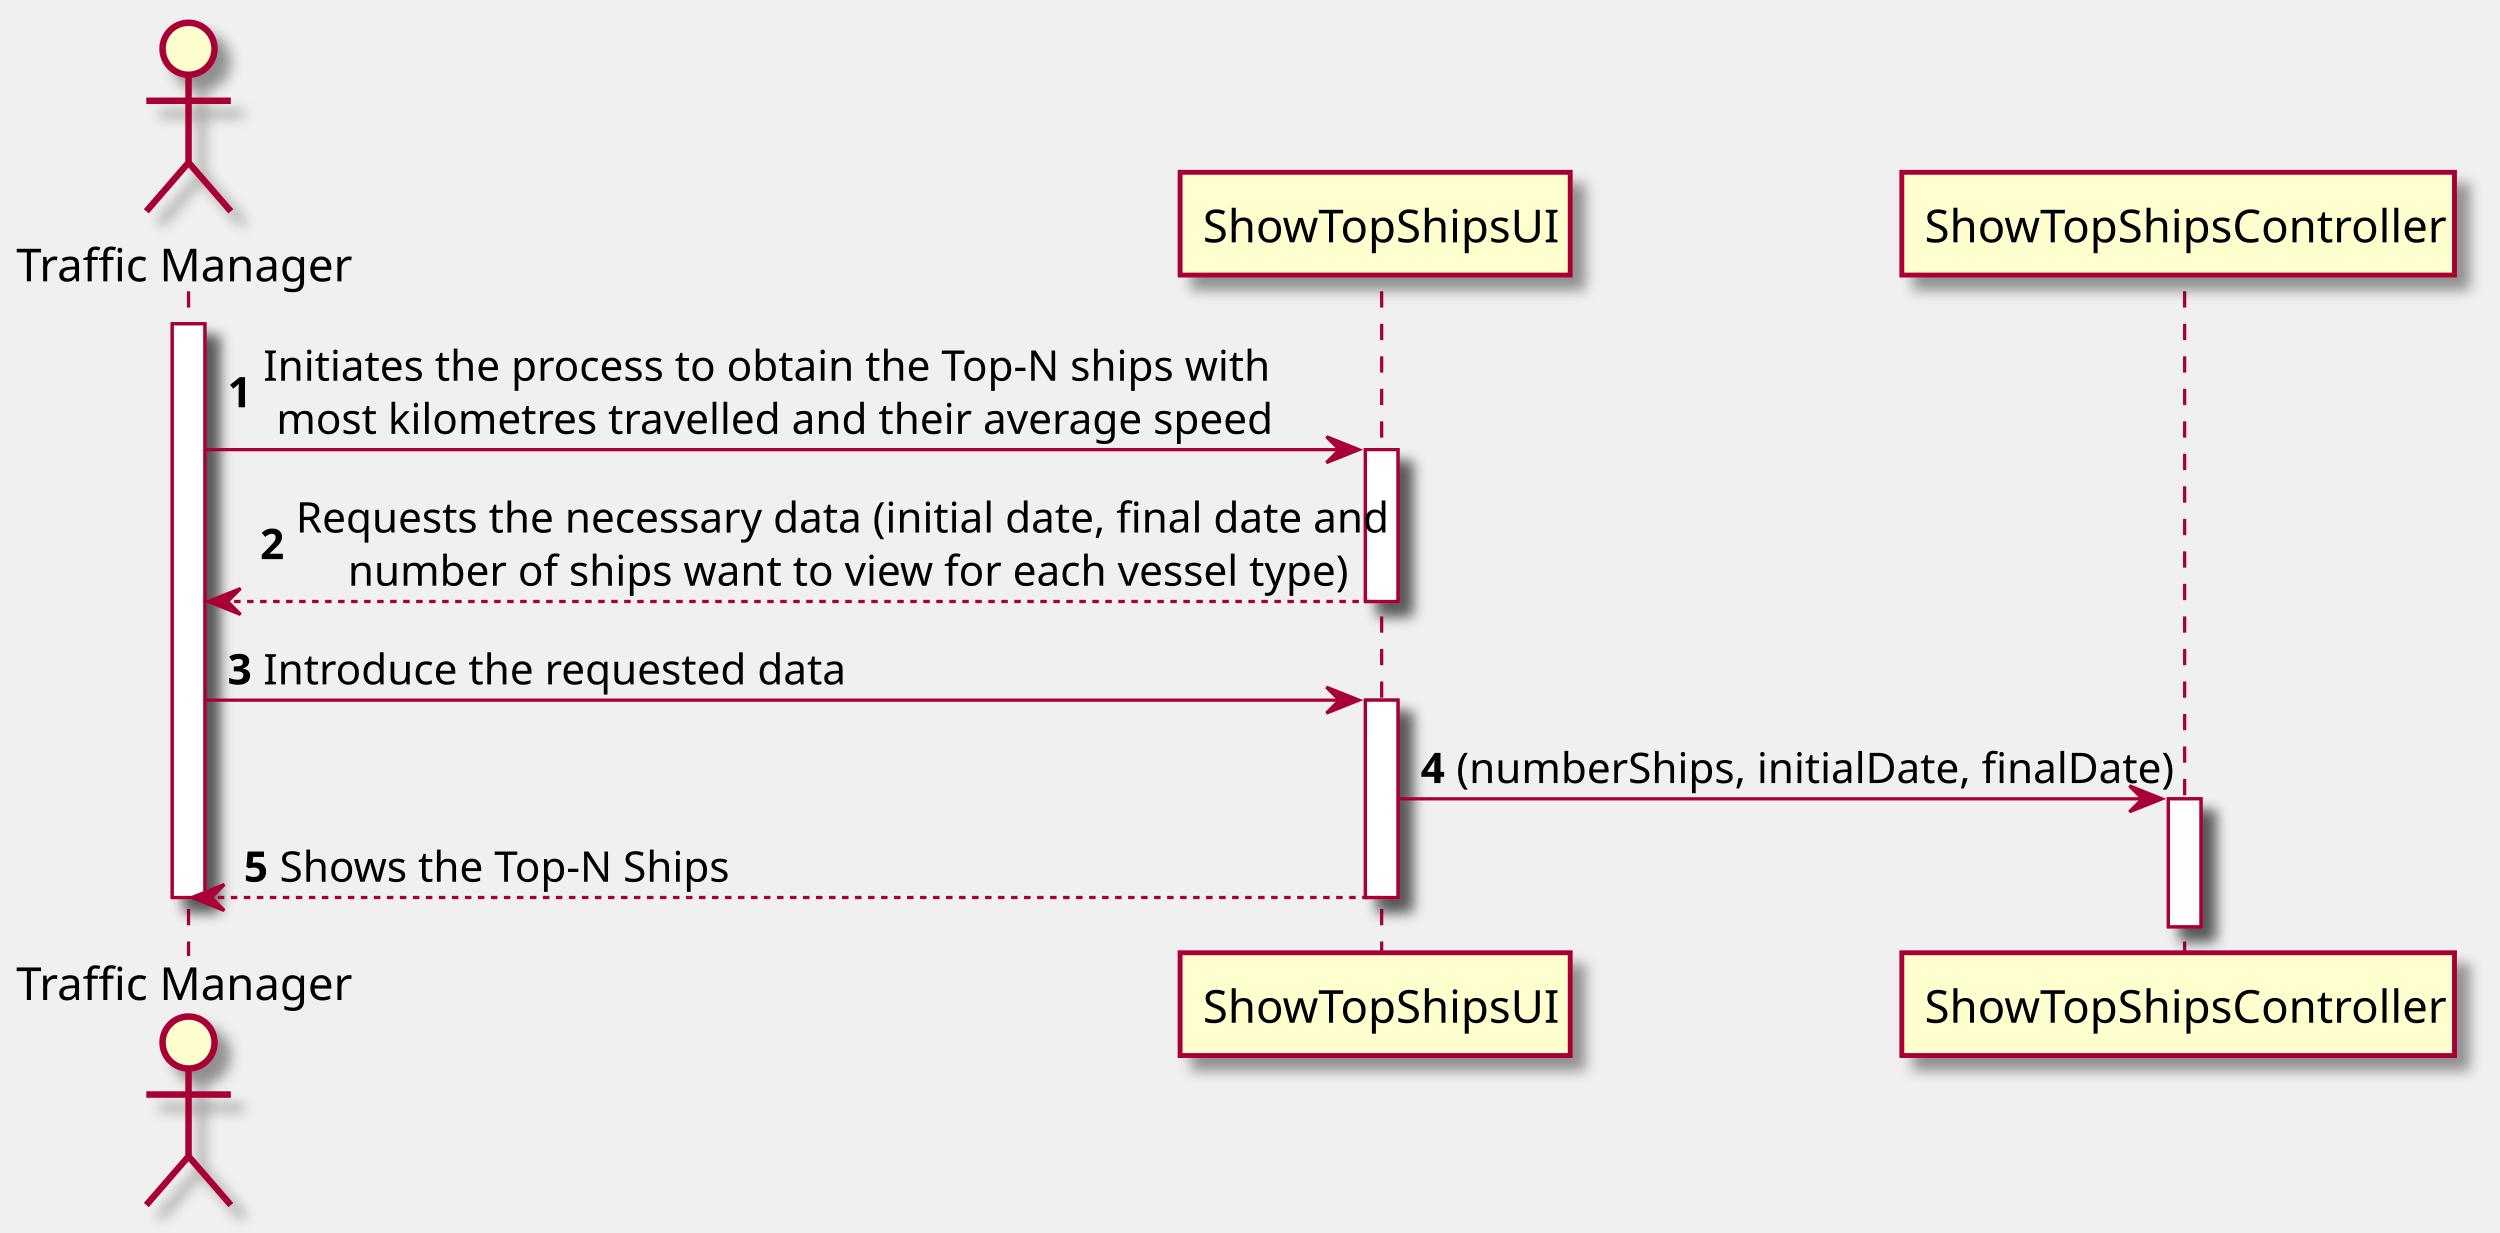
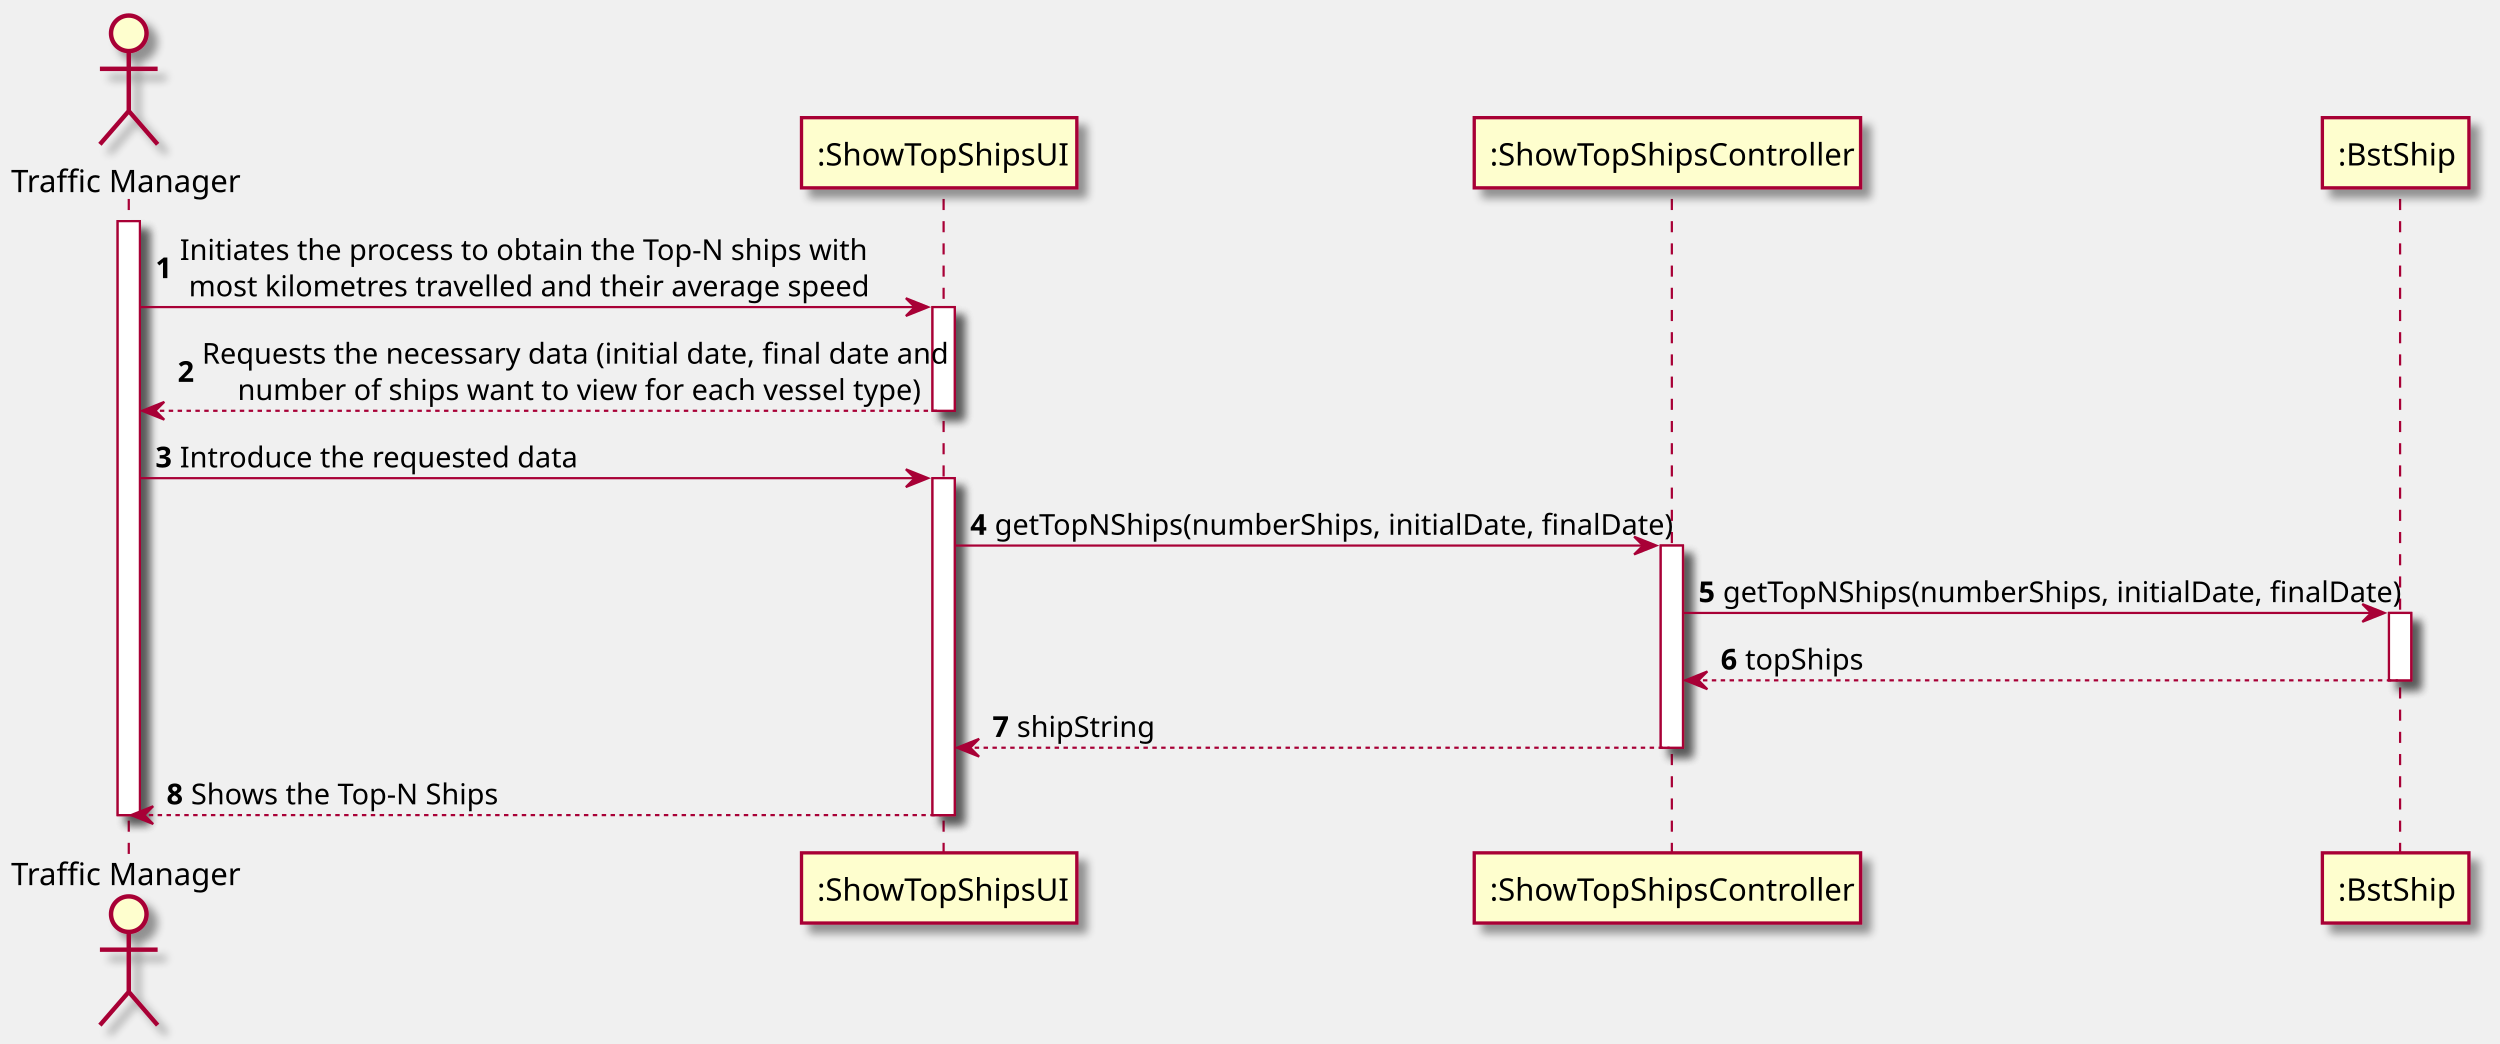
- <svg xmlns="http://www.w3.org/2000/svg" contentScriptType="application/ecmascript" contentStyleType="text/css" height="379px" preserveAspectRatio="none" style="width:769px;height:379px;background:#FFFFFF;" version="1.1" viewBox="0 0 769 379" width="769px" zoomAndPan="magnify">
+ <svg xmlns="http://www.w3.org/2000/svg" contentScriptType="application/ecmascript" contentStyleType="text/css" height="470px" preserveAspectRatio="none" style="width:1126px;height:470px;background:#FFFFFF;" version="1.1" viewBox="0 0 1126 470" width="1126px" zoomAndPan="magnify">
  <defs>
-     <filter height="300%" id="fjuo7zy7x8z4i" width="300%" x="-1" y="-1">
+     <filter height="300%" id="f1kw3j4k4q830q" width="300%" x="-1" y="-1">
      <feGaussianBlur result="blurOut" stdDeviation="2.0" />
      <feColorMatrix in="blurOut" result="blurOut2" type="matrix" values="0 0 0 0 0 0 0 0 0 0 0 0 0 0 0 0 0 0 .4 0" />
      <feOffset dx="4.0" dy="4.0" in="blurOut2" result="blurOut3" />
      <feBlend in="SourceGraphic" in2="blurOut3" mode="normal" />
    </filter>
  </defs>
  <g>
-     <rect fill="#FFFFFF" filter="url(#fjuo7zy7x8z4i)" height="176.461" style="stroke:#A80036;stroke-width:1.0;" width="10" x="53" y="99.609" />
-     <rect fill="#FFFFFF" filter="url(#fjuo7zy7x8z4i)" height="46.703" style="stroke:#A80036;stroke-width:1.0;" width="10" x="420" y="138.312" />
-     <rect fill="#FFFFFF" filter="url(#fjuo7zy7x8z4i)" height="60.703" style="stroke:#A80036;stroke-width:1.0;" width="10" x="420" y="215.367" />
-     <rect fill="#FFFFFF" filter="url(#fjuo7zy7x8z4i)" height="39.352" style="stroke:#A80036;stroke-width:1.0;" width="10" x="667" y="245.719" />
-     <line style="stroke:#A80036;stroke-width:1.0;stroke-dasharray:5.0,5.0;" x1="58" x2="58" y1="89.609" y2="294.07" />
-     <line style="stroke:#A80036;stroke-width:1.0;stroke-dasharray:5.0,5.0;" x1="425" x2="425" y1="89.609" y2="294.07" />
-     <line style="stroke:#A80036;stroke-width:1.0;stroke-dasharray:5.0,5.0;" x1="672" x2="672" y1="89.609" y2="294.07" />
+     <rect fill="#FFFFFF" filter="url(#f1kw3j4k4q830q)" height="267.516" style="stroke:#A80036;stroke-width:1.0;" width="10" x="53" y="99.609" />
+     <rect fill="#FFFFFF" filter="url(#f1kw3j4k4q830q)" height="46.703" style="stroke:#A80036;stroke-width:1.0;" width="10" x="420" y="138.312" />
+     <rect fill="#FFFFFF" filter="url(#f1kw3j4k4q830q)" height="151.758" style="stroke:#A80036;stroke-width:1.0;" width="10" x="420" y="215.367" />
+     <rect fill="#FFFFFF" filter="url(#f1kw3j4k4q830q)" height="91.055" style="stroke:#A80036;stroke-width:1.0;" width="10" x="748" y="245.719" />
+     <rect fill="#FFFFFF" filter="url(#f1kw3j4k4q830q)" height="30.352" style="stroke:#A80036;stroke-width:1.0;" width="10" x="1076" y="276.07" />
+     <line style="stroke:#A80036;stroke-width:1.0;stroke-dasharray:5.0,5.0;" x1="58" x2="58" y1="89.609" y2="385.125" />
+     <line style="stroke:#A80036;stroke-width:1.0;stroke-dasharray:5.0,5.0;" x1="425" x2="425" y1="89.609" y2="385.125" />
+     <line style="stroke:#A80036;stroke-width:1.0;stroke-dasharray:5.0,5.0;" x1="753" x2="753" y1="89.609" y2="385.125" />
+     <line style="stroke:#A80036;stroke-width:1.0;stroke-dasharray:5.0,5.0;" x1="1081" x2="1081" y1="89.609" y2="385.125" />
    <text fill="#000000" font-family="sans-serif" font-size="14" lengthAdjust="spacing" textLength="100" x="5" y="86.533">Traffic Manager</text>
-     <ellipse cx="58" cy="15" fill="#FEFECE" filter="url(#fjuo7zy7x8z4i)" rx="8" ry="8" style="stroke:#A80036;stroke-width:2.0;" />
-     <path d="M58,23 L58,50 M45,31 L71,31 M58,50 L45,65 M58,50 L71,65 " fill="none" filter="url(#fjuo7zy7x8z4i)" style="stroke:#A80036;stroke-width:2.0;" />
-     <text fill="#000000" font-family="sans-serif" font-size="14" lengthAdjust="spacing" textLength="100" x="5" y="307.603">Traffic Manager</text>
-     <ellipse cx="58" cy="320.68" fill="#FEFECE" filter="url(#fjuo7zy7x8z4i)" rx="8" ry="8" style="stroke:#A80036;stroke-width:2.0;" />
-     <path d="M58,328.68 L58,355.68 M45,336.68 L71,336.68 M58,355.68 L45,370.68 M58,355.68 L71,370.68 " fill="none" filter="url(#fjuo7zy7x8z4i)" style="stroke:#A80036;stroke-width:2.0;" />
-     <rect fill="#FEFECE" filter="url(#fjuo7zy7x8z4i)" height="31.609" style="stroke:#A80036;stroke-width:1.5;" width="120" x="363" y="53" />
-     <text fill="#000000" font-family="sans-serif" font-size="14" lengthAdjust="spacing" textLength="106" x="370" y="74.533">ShowTopShipsUI</text>
-     <rect fill="#FEFECE" filter="url(#fjuo7zy7x8z4i)" height="31.609" style="stroke:#A80036;stroke-width:1.5;" width="120" x="363" y="293.07" />
-     <text fill="#000000" font-family="sans-serif" font-size="14" lengthAdjust="spacing" textLength="106" x="370" y="314.603">ShowTopShipsUI</text>
-     <rect fill="#FEFECE" filter="url(#fjuo7zy7x8z4i)" height="31.609" style="stroke:#A80036;stroke-width:1.5;" width="170" x="585" y="53" />
-     <text fill="#000000" font-family="sans-serif" font-size="14" lengthAdjust="spacing" textLength="156" x="592" y="74.533">ShowTopShipsController</text>
-     <rect fill="#FEFECE" filter="url(#fjuo7zy7x8z4i)" height="31.609" style="stroke:#A80036;stroke-width:1.5;" width="170" x="585" y="293.07" />
-     <text fill="#000000" font-family="sans-serif" font-size="14" lengthAdjust="spacing" textLength="156" x="592" y="314.603">ShowTopShipsController</text>
-     <rect fill="#FFFFFF" filter="url(#fjuo7zy7x8z4i)" height="176.461" style="stroke:#A80036;stroke-width:1.0;" width="10" x="53" y="99.609" />
-     <rect fill="#FFFFFF" filter="url(#fjuo7zy7x8z4i)" height="46.703" style="stroke:#A80036;stroke-width:1.0;" width="10" x="420" y="138.312" />
-     <rect fill="#FFFFFF" filter="url(#fjuo7zy7x8z4i)" height="60.703" style="stroke:#A80036;stroke-width:1.0;" width="10" x="420" y="215.367" />
-     <rect fill="#FFFFFF" filter="url(#fjuo7zy7x8z4i)" height="39.352" style="stroke:#A80036;stroke-width:1.0;" width="10" x="667" y="245.719" />
+     <ellipse cx="58" cy="15" fill="#FEFECE" filter="url(#f1kw3j4k4q830q)" rx="8" ry="8" style="stroke:#A80036;stroke-width:2.0;" />
+     <path d="M58,23 L58,50 M45,31 L71,31 M58,50 L45,65 M58,50 L71,65 " fill="none" filter="url(#f1kw3j4k4q830q)" style="stroke:#A80036;stroke-width:2.0;" />
+     <text fill="#000000" font-family="sans-serif" font-size="14" lengthAdjust="spacing" textLength="100" x="5" y="398.658">Traffic Manager</text>
+     <ellipse cx="58" cy="411.734" fill="#FEFECE" filter="url(#f1kw3j4k4q830q)" rx="8" ry="8" style="stroke:#A80036;stroke-width:2.0;" />
+     <path d="M58,419.734 L58,446.734 M45,427.734 L71,427.734 M58,446.734 L45,461.734 M58,446.734 L71,461.734 " fill="none" filter="url(#f1kw3j4k4q830q)" style="stroke:#A80036;stroke-width:2.0;" />
+     <rect fill="#FEFECE" filter="url(#f1kw3j4k4q830q)" height="31.609" style="stroke:#A80036;stroke-width:1.5;" width="124" x="361" y="53" />
+     <text fill="#000000" font-family="sans-serif" font-size="14" lengthAdjust="spacing" textLength="110" x="368" y="74.533">:ShowTopShipsUI</text>
+     <rect fill="#FEFECE" filter="url(#f1kw3j4k4q830q)" height="31.609" style="stroke:#A80036;stroke-width:1.5;" width="124" x="361" y="384.125" />
+     <text fill="#000000" font-family="sans-serif" font-size="14" lengthAdjust="spacing" textLength="110" x="368" y="405.658">:ShowTopShipsUI</text>
+     <rect fill="#FEFECE" filter="url(#f1kw3j4k4q830q)" height="31.609" style="stroke:#A80036;stroke-width:1.5;" width="174" x="664" y="53" />
+     <text fill="#000000" font-family="sans-serif" font-size="14" lengthAdjust="spacing" textLength="160" x="671" y="74.533">:ShowTopShipsController</text>
+     <rect fill="#FEFECE" filter="url(#f1kw3j4k4q830q)" height="31.609" style="stroke:#A80036;stroke-width:1.5;" width="174" x="664" y="384.125" />
+     <text fill="#000000" font-family="sans-serif" font-size="14" lengthAdjust="spacing" textLength="160" x="671" y="405.658">:ShowTopShipsController</text>
+     <rect fill="#FEFECE" filter="url(#f1kw3j4k4q830q)" height="31.609" style="stroke:#A80036;stroke-width:1.5;" width="66" x="1046" y="53" />
+     <text fill="#000000" font-family="sans-serif" font-size="14" lengthAdjust="spacing" textLength="52" x="1053" y="74.533">:BstShip</text>
+     <rect fill="#FEFECE" filter="url(#f1kw3j4k4q830q)" height="31.609" style="stroke:#A80036;stroke-width:1.5;" width="66" x="1046" y="384.125" />
+     <text fill="#000000" font-family="sans-serif" font-size="14" lengthAdjust="spacing" textLength="52" x="1053" y="405.658">:BstShip</text>
+     <rect fill="#FFFFFF" filter="url(#f1kw3j4k4q830q)" height="267.516" style="stroke:#A80036;stroke-width:1.0;" width="10" x="53" y="99.609" />
+     <rect fill="#FFFFFF" filter="url(#f1kw3j4k4q830q)" height="46.703" style="stroke:#A80036;stroke-width:1.0;" width="10" x="420" y="138.312" />
+     <rect fill="#FFFFFF" filter="url(#f1kw3j4k4q830q)" height="151.758" style="stroke:#A80036;stroke-width:1.0;" width="10" x="420" y="215.367" />
+     <rect fill="#FFFFFF" filter="url(#f1kw3j4k4q830q)" height="91.055" style="stroke:#A80036;stroke-width:1.0;" width="10" x="748" y="245.719" />
+     <rect fill="#FFFFFF" filter="url(#f1kw3j4k4q830q)" height="30.352" style="stroke:#A80036;stroke-width:1.0;" width="10" x="1076" y="276.07" />
    <polygon fill="#A80036" points="408,134.312,418,138.312,408,142.312,412,138.312" style="stroke:#A80036;stroke-width:1.0;" />
    <line style="stroke:#A80036;stroke-width:1.0;" x1="63" x2="414" y1="138.312" y2="138.312" />
    <text fill="#000000" font-family="sans-serif" font-size="13" font-weight="bold" lengthAdjust="spacing" textLength="7" x="70" y="125.28">1</text>
    <text fill="#000000" font-family="sans-serif" font-size="13" lengthAdjust="spacing" textLength="293" x="81" y="117.105">Initiates the process to obtain the Top-N ships with</text>
    <text fill="#000000" font-family="sans-serif" font-size="13" lengthAdjust="spacing" textLength="285" x="85" y="133.456">most kilometres travelled and their average speed</text>
    <polygon fill="#A80036" points="74,181.016,64,185.016,74,189.016,70,185.016" style="stroke:#A80036;stroke-width:1.0;" />
    <line style="stroke:#A80036;stroke-width:1.0;stroke-dasharray:2.0,2.0;" x1="68" x2="424" y1="185.016" y2="185.016" />
    <text fill="#000000" font-family="sans-serif" font-size="13" font-weight="bold" lengthAdjust="spacing" textLength="7" x="80" y="171.983">2</text>
    <text fill="#000000" font-family="sans-serif" font-size="13" lengthAdjust="spacing" textLength="322" x="91" y="163.808">Requests the necessary data (initial date, final date and</text>
    <text fill="#000000" font-family="sans-serif" font-size="13" lengthAdjust="spacing" textLength="289" x="107" y="180.159">number of ships want to view for each vessel type)</text>
    <polygon fill="#A80036" points="408,211.367,418,215.367,408,219.367,412,215.367" style="stroke:#A80036;stroke-width:1.0;" />
    <line style="stroke:#A80036;stroke-width:1.0;" x1="63" x2="414" y1="215.367" y2="215.367" />
    <text fill="#000000" font-family="sans-serif" font-size="13" font-weight="bold" lengthAdjust="spacing" textLength="7" x="70" y="210.511">3</text>
    <text fill="#000000" font-family="sans-serif" font-size="13" lengthAdjust="spacing" textLength="165" x="81" y="210.511">Introduce the requested data</text>
-     <polygon fill="#A80036" points="655,241.719,665,245.719,655,249.719,659,245.719" style="stroke:#A80036;stroke-width:1.0;" />
-     <line style="stroke:#A80036;stroke-width:1.0;" x1="430" x2="661" y1="245.719" y2="245.719" />
+     <polygon fill="#A80036" points="736,241.719,746,245.719,736,249.719,740,245.719" style="stroke:#A80036;stroke-width:1.0;" />
+     <line style="stroke:#A80036;stroke-width:1.0;" x1="430" x2="742" y1="245.719" y2="245.719" />
    <text fill="#000000" font-family="sans-serif" font-size="13" font-weight="bold" lengthAdjust="spacing" textLength="7" x="437" y="240.862">4</text>
-     <text fill="#000000" font-family="sans-serif" font-size="13" lengthAdjust="spacing" textLength="207" x="448" y="240.862">(numberShips, initialDate, finalDate)</text>
-     <polygon fill="#A80036" points="69,272.07,59,276.07,69,280.07,65,276.07" style="stroke:#A80036;stroke-width:1.0;" />
-     <line style="stroke:#A80036;stroke-width:1.0;stroke-dasharray:2.0,2.0;" x1="63" x2="424" y1="276.07" y2="276.07" />
-     <text fill="#000000" font-family="sans-serif" font-size="13" font-weight="bold" lengthAdjust="spacing" textLength="7" x="75" y="271.214">5</text>
-     <text fill="#000000" font-family="sans-serif" font-size="13" lengthAdjust="spacing" textLength="136" x="86" y="271.214">Shows the Top-N Ships</text>
+     <text fill="#000000" font-family="sans-serif" font-size="13" lengthAdjust="spacing" textLength="288" x="448" y="240.862">getTopNShips(numberShips, initialDate, finalDate)</text>
+     <polygon fill="#A80036" points="1064,272.07,1074,276.07,1064,280.07,1068,276.07" style="stroke:#A80036;stroke-width:1.0;" />
+     <line style="stroke:#A80036;stroke-width:1.0;" x1="758" x2="1070" y1="276.07" y2="276.07" />
+     <text fill="#000000" font-family="sans-serif" font-size="13" font-weight="bold" lengthAdjust="spacing" textLength="7" x="765" y="271.214">5</text>
+     <text fill="#000000" font-family="sans-serif" font-size="13" lengthAdjust="spacing" textLength="288" x="776" y="271.214">getTopNShips(numberShips, initialDate, finalDate)</text>
+     <polygon fill="#A80036" points="769,302.422,759,306.422,769,310.422,765,306.422" style="stroke:#A80036;stroke-width:1.0;" />
+     <line style="stroke:#A80036;stroke-width:1.0;stroke-dasharray:2.0,2.0;" x1="763" x2="1080" y1="306.422" y2="306.422" />
+     <text fill="#000000" font-family="sans-serif" font-size="13" font-weight="bold" lengthAdjust="spacing" textLength="7" x="775" y="301.565">6</text>
+     <text fill="#000000" font-family="sans-serif" font-size="13" lengthAdjust="spacing" textLength="51" x="786" y="301.565">topShips</text>
+     <polygon fill="#A80036" points="441,332.773,431,336.773,441,340.773,437,336.773" style="stroke:#A80036;stroke-width:1.0;" />
+     <line style="stroke:#A80036;stroke-width:1.0;stroke-dasharray:2.0,2.0;" x1="435" x2="752" y1="336.773" y2="336.773" />
+     <text fill="#000000" font-family="sans-serif" font-size="13" font-weight="bold" lengthAdjust="spacing" textLength="7" x="447" y="331.917">7</text>
+     <text fill="#000000" font-family="sans-serif" font-size="13" lengthAdjust="spacing" textLength="58" x="458" y="331.917">shipString</text>
+     <polygon fill="#A80036" points="69,363.125,59,367.125,69,371.125,65,367.125" style="stroke:#A80036;stroke-width:1.0;" />
+     <line style="stroke:#A80036;stroke-width:1.0;stroke-dasharray:2.0,2.0;" x1="63" x2="424" y1="367.125" y2="367.125" />
+     <text fill="#000000" font-family="sans-serif" font-size="13" font-weight="bold" lengthAdjust="spacing" textLength="7" x="75" y="362.269">8</text>
+     <text fill="#000000" font-family="sans-serif" font-size="13" lengthAdjust="spacing" textLength="136" x="86" y="362.269">Shows the Top-N Ships</text>
  </g>
</svg>
